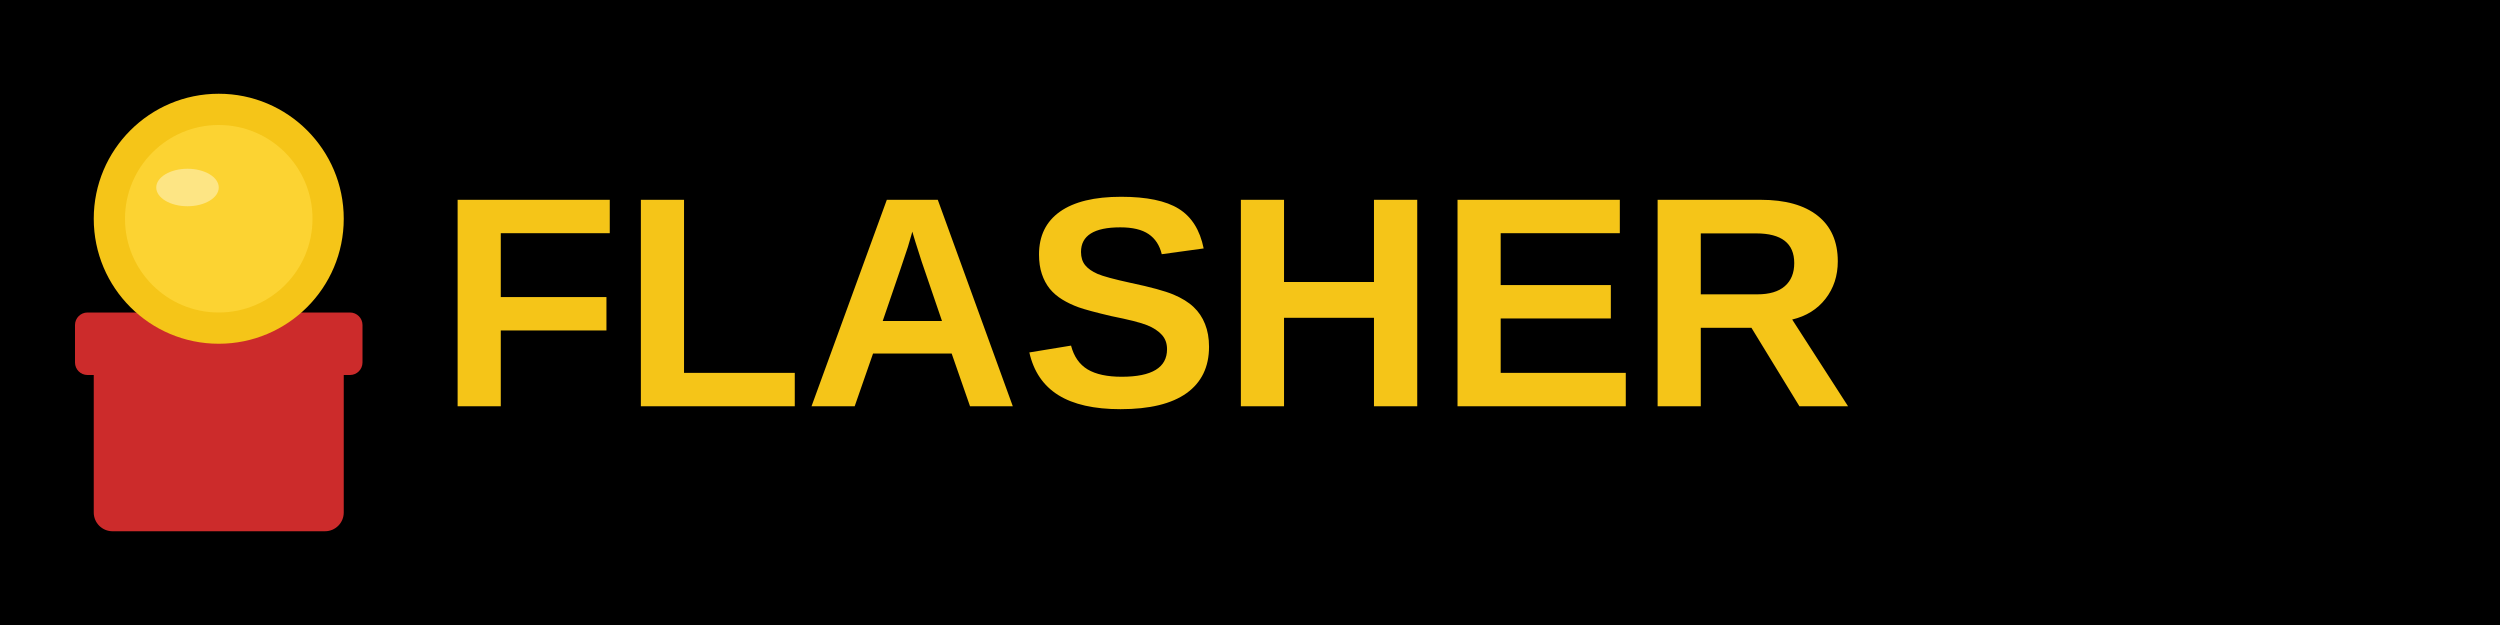
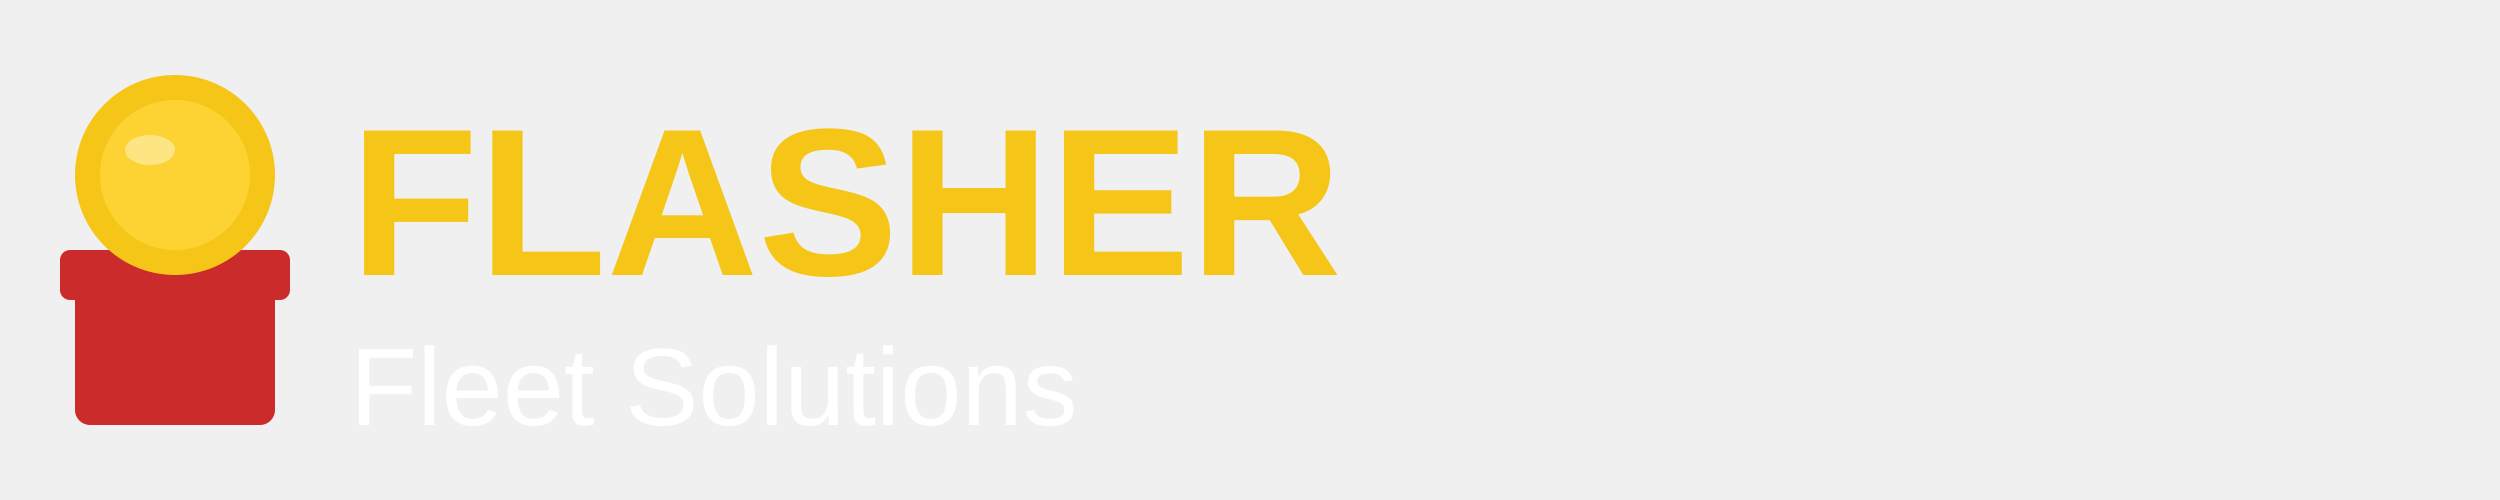
- <svg xmlns="http://www.w3.org/2000/svg" viewBox="0 0 400 100">
-   <rect width="400" height="100" fill="#000000" />
+ <svg xmlns="http://www.w3.org/2000/svg" viewBox="0 0 500 100">
  <rect x="15" y="55" width="40" height="30" rx="3" fill="#CC2B2B" />
  <rect x="12" y="50" width="46" height="10" rx="2" fill="#CC2B2B" />
  <circle cx="35" cy="35" r="20" fill="#F5C518" />
  <circle cx="35" cy="35" r="15" fill="#FFD93D" opacity="0.7" />
  <ellipse cx="30" cy="30" rx="5" ry="3" fill="#FFFFFF" opacity="0.4" />
-   <text x="70" y="65" font-family="Arial Black, Arial, sans-serif" font-size="48" font-weight="900" fill="#F5C518">FLASHER</text>
+   <text x="70" y="55" font-family="Arial Black, Arial, sans-serif" font-size="42" font-weight="900" fill="#F5C518">FLASHER</text>
+   <text x="70" y="85" font-family="Arial, sans-serif" font-size="22" font-weight="400" fill="#FFFFFF">Fleet Solutions</text>
</svg>
